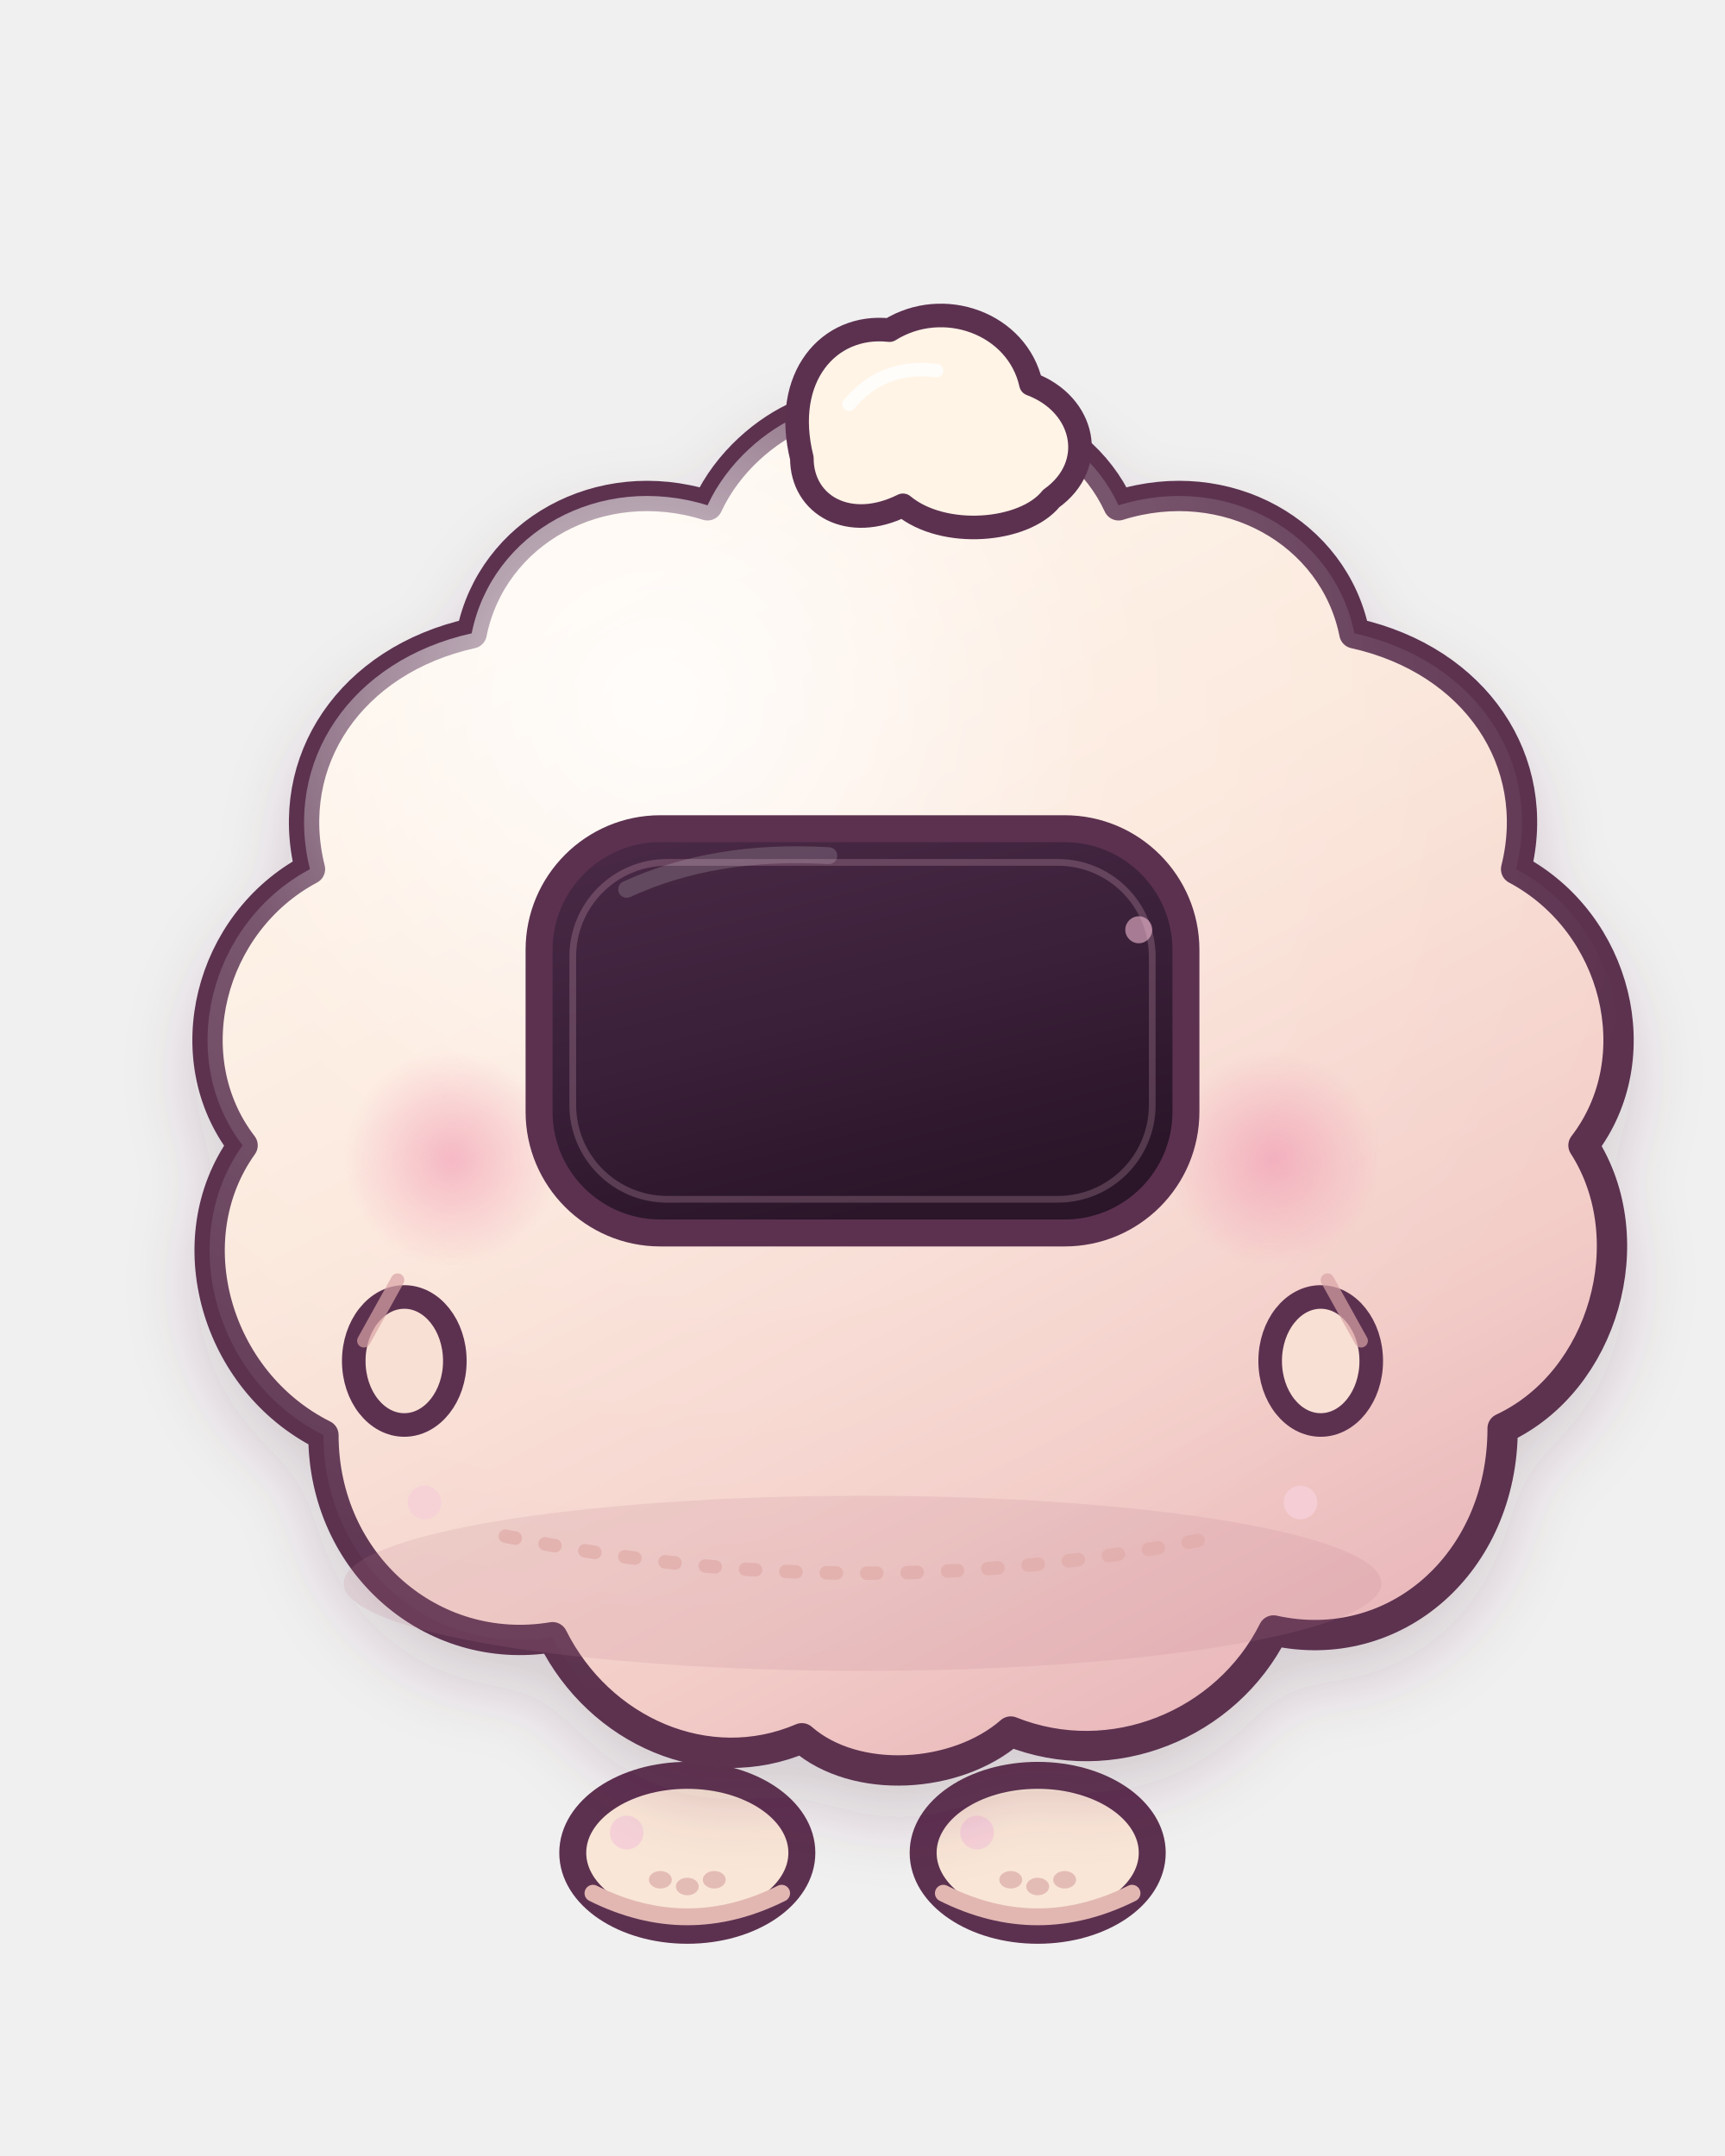
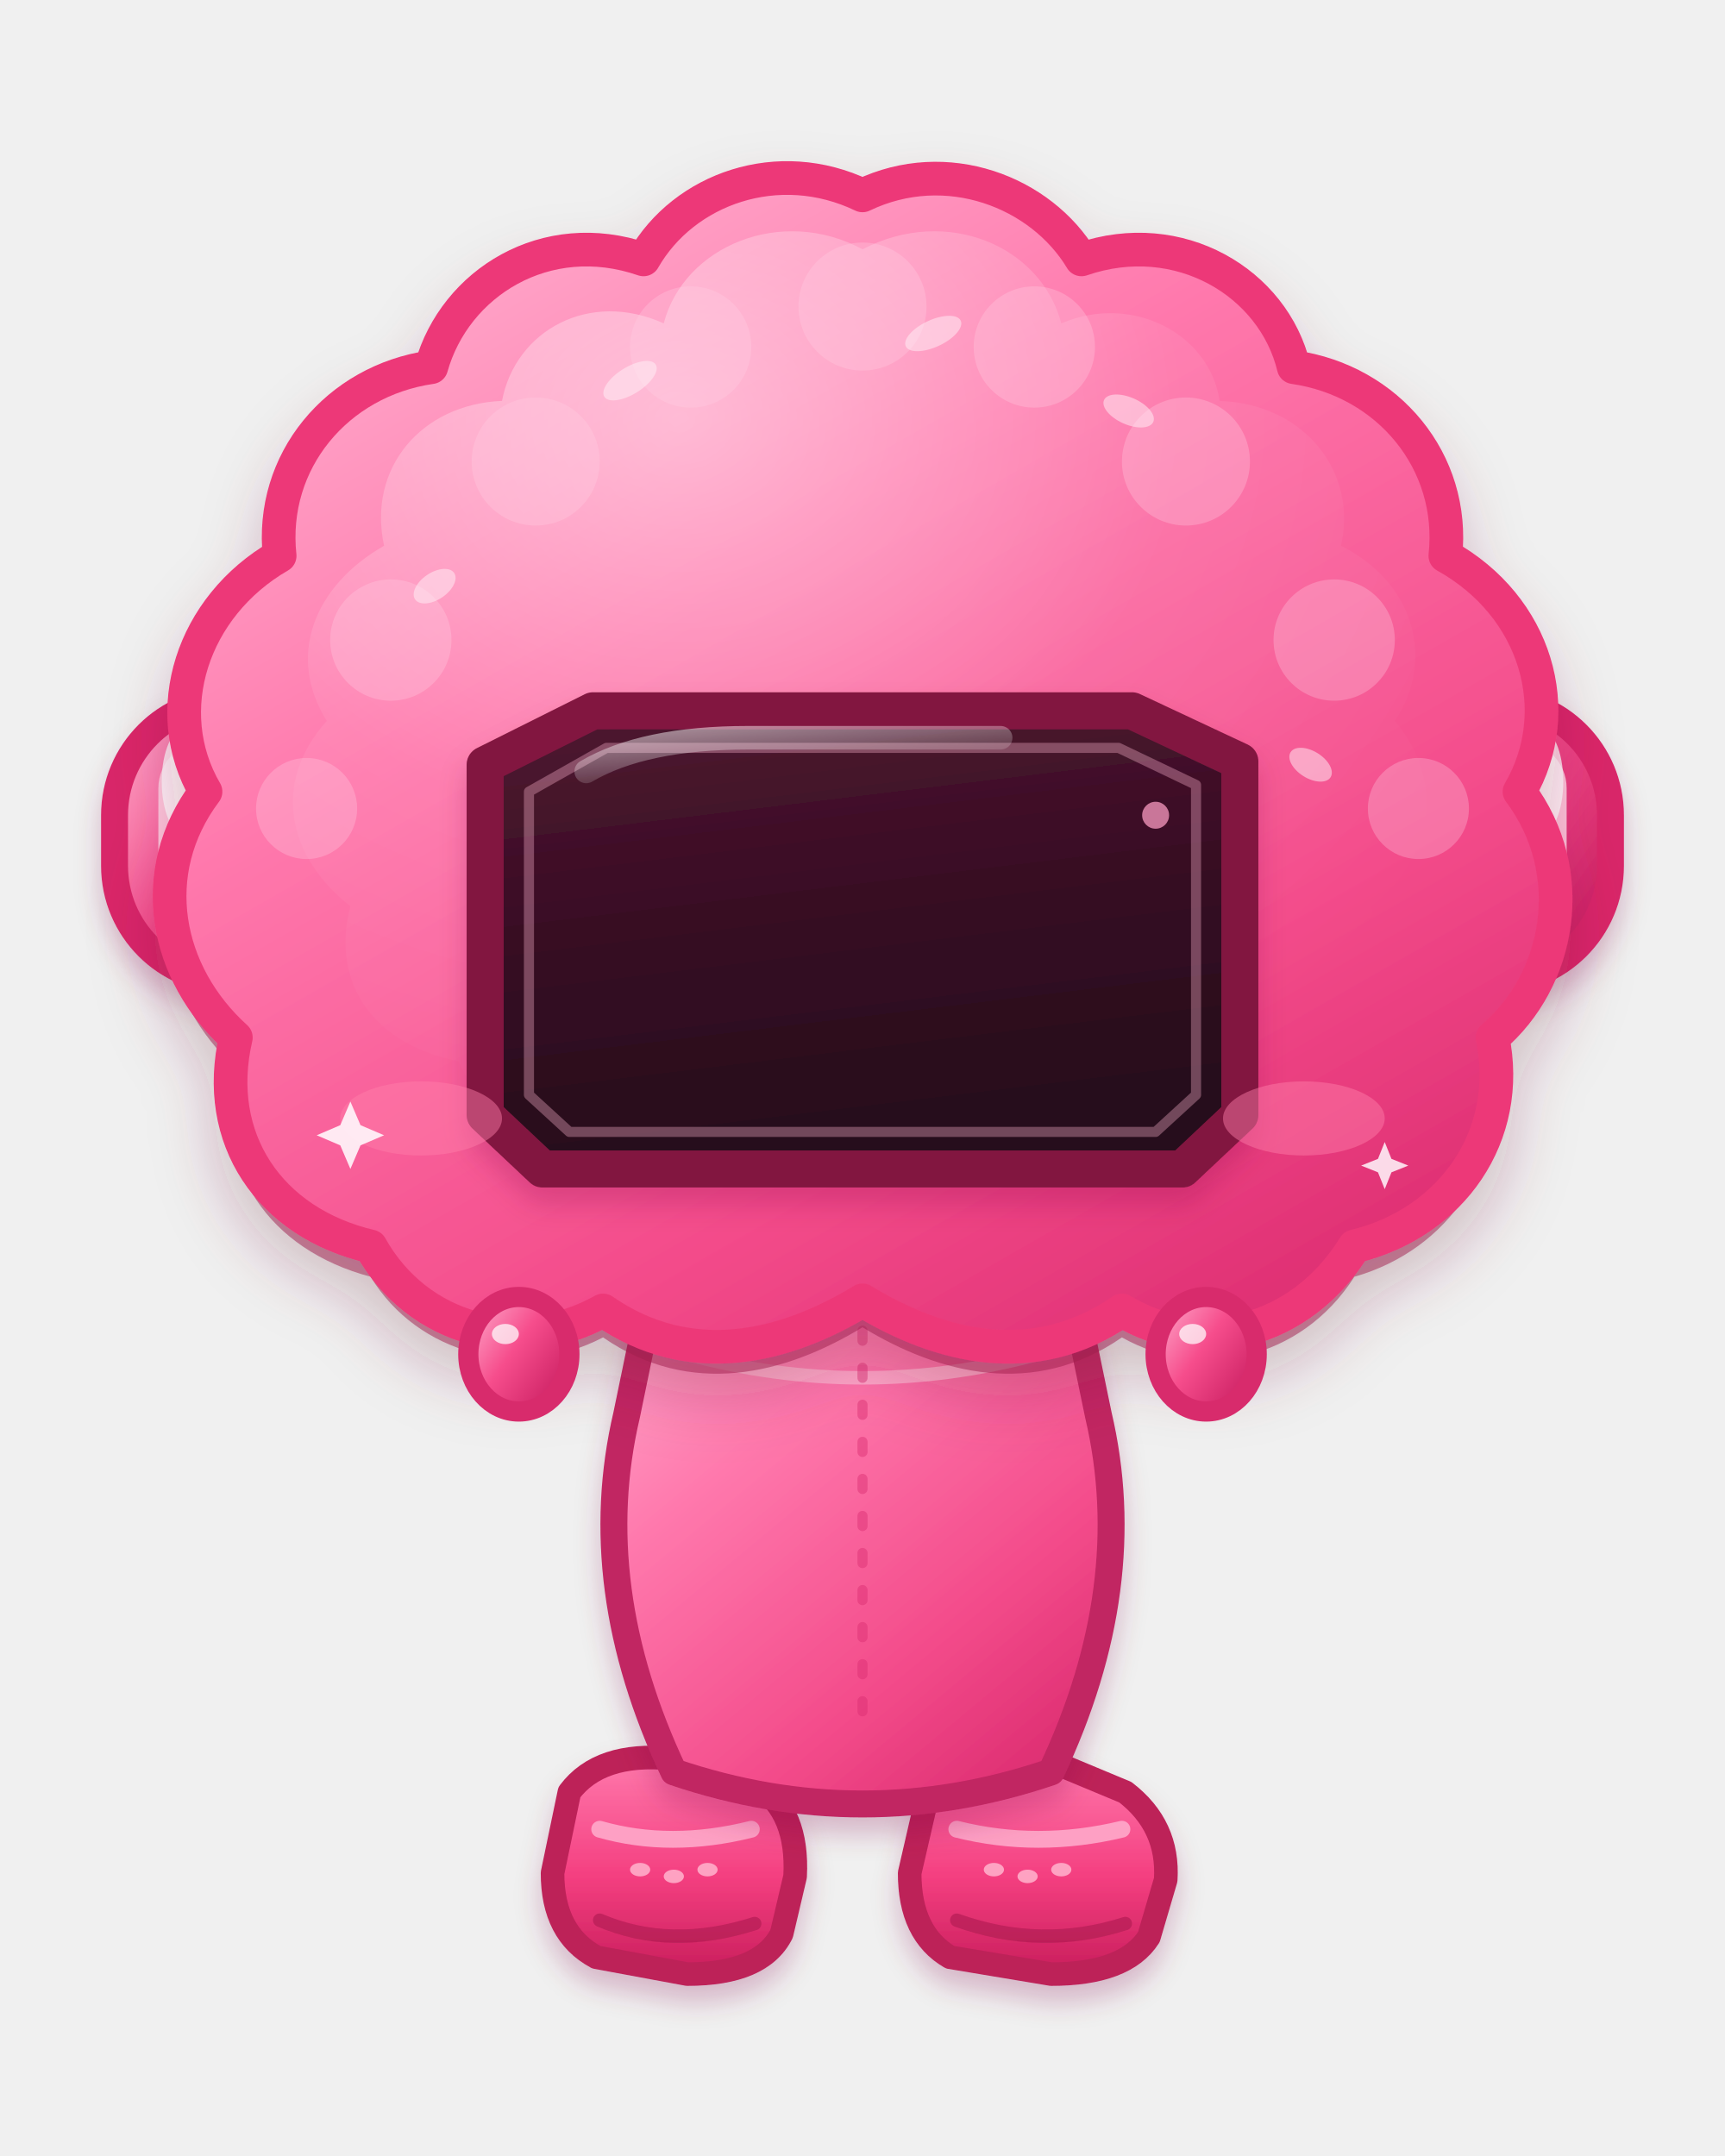
<svg xmlns="http://www.w3.org/2000/svg" viewBox="0 0 512 640" width="512" height="640">
  <defs>
-     <linearGradient id="body" x1="0.18" y1="0" x2="0.72" y2="1">
-       <stop offset="0" stop-color="#fff8ec" />
-       <stop offset="0.44" stop-color="#fbe6d9" />
-       <stop offset="0.78" stop-color="#f3cdc8" />
-       <stop offset="1" stop-color="#e7b3b8" />
+     <linearGradient id="plush" x1="0.15" y1="0" x2="0.82" y2="1">
+       <stop offset="0" stop-color="#ffb2d0" />
+       <stop offset=".34" stop-color="#ff79ad" />
+       <stop offset=".74" stop-color="#f34b8a" />
+       <stop offset="1" stop-color="#dc2c70" />
    </linearGradient>
-     <radialGradient id="sheen" cx="0.32" cy="0.22" r="0.72">
-       <stop offset="0" stop-color="#ffffff" stop-opacity="0.85" />
-       <stop offset="0.45" stop-color="#ffffff" stop-opacity="0.18" />
-       <stop offset="1" stop-color="#ffffff" stop-opacity="0" />
+     <linearGradient id="ear" x1="0" y1="0" x2="1" y2=".8">
+       <stop stop-color="#ffb4d2" />
+       <stop offset=".5" stop-color="#f64d8c" />
+       <stop offset="1" stop-color="#c91e61" />
+     </linearGradient>
+     <linearGradient id="screen" x1="0" y1="0" x2=".2" y2="1">
+       <stop stop-color="#501331" />
+       <stop offset=".55" stop-color="#351022" />
+       <stop offset="1" stop-color="#260c1c" />
+     </linearGradient>
+     <linearGradient id="boot" x1="0" y1="0" x2="0" y2="1">
+       <stop stop-color="#ff79ac" />
+       <stop offset=".55" stop-color="#f43f80" />
+       <stop offset="1" stop-color="#c91e5c" />
+     </linearGradient>
+     <radialGradient id="softLight" cx=".34" cy=".2" r=".82">
+       <stop stop-color="#fff" stop-opacity=".72" />
+       <stop offset=".54" stop-color="#fff" stop-opacity=".12" />
+       <stop offset="1" stop-color="#fff" stop-opacity="0" />
    </radialGradient>
-     <linearGradient id="screen" x1="0" y1="0" x2="0.4" y2="1">
-       <stop offset="0" stop-color="#4b2a47" />
-       <stop offset="0.55" stop-color="#3a2039" />
-       <stop offset="1" stop-color="#2a1529" />
+     <linearGradient id="screenGlint" x1="0" y1="0" x2="1" y2="1">
+       <stop stop-color="#fff" stop-opacity=".48" />
+       <stop offset="1" stop-color="#fff" stop-opacity="0" />
    </linearGradient>
-     <radialGradient id="cheek" cx="0.5" cy="0.5" r="0.5">
-       <stop offset="0" stop-color="#f08fae" stop-opacity="0.55" />
-       <stop offset="1" stop-color="#f08fae" stop-opacity="0" />
-     </radialGradient>
-     <filter id="bodyShadow" x="-20%" y="-20%" width="140%" height="140%">
-       <feDropShadow dx="0" dy="10" stdDeviation="10" flood-color="#5c3150" flood-opacity="0.18" />
+     <filter id="plushShadow" x="-.2" y="-.2" width="1.4" height="1.5">
+       <feDropShadow dx="0" dy="10" stdDeviation="9" flood-color="#76163f" flood-opacity=".25" />
+     </filter>
+     <filter id="smallShadow" x="-.3" y="-.3" width="1.6" height="1.7">
+       <feDropShadow dx="0" dy="5" stdDeviation="4" flood-color="#841b48" flood-opacity=".24" />
    </filter>
  </defs>
-   <g id="buffy-base">
-     <g id="feet">
-       <ellipse cx="204" cy="550" rx="34" ry="23" fill="#f9e6d7" stroke="#5c3150" stroke-width="8" />
-       <ellipse cx="308" cy="550" rx="34" ry="23" fill="#f9e6d7" stroke="#5c3150" stroke-width="8" />
-       <path d="M176 562 Q204 576 232 562" fill="none" stroke="#e2b7b2" stroke-width="5" stroke-linecap="round" />
-       <path d="M280 562 Q308 576 336 562" fill="none" stroke="#e2b7b2" stroke-width="5" stroke-linecap="round" />
-       <circle cx="186" cy="544" r="5" fill="#f6cfd8" opacity="0.9" />
-       <circle cx="290" cy="544" r="5" fill="#f6cfd8" opacity="0.9" />
-       <g fill="#e2b7b2" opacity="0.9">
-         <ellipse cx="196" cy="558" rx="3.4" ry="2.6" />
-         <ellipse cx="204" cy="560" rx="3.4" ry="2.6" />
-         <ellipse cx="212" cy="558" rx="3.4" ry="2.6" />
-         <ellipse cx="300" cy="558" rx="3.4" ry="2.6" />
-         <ellipse cx="308" cy="560" rx="3.4" ry="2.6" />
-         <ellipse cx="316" cy="558" rx="3.4" ry="2.6" />
+   <g id="buffy-base" stroke-linejoin="round" stroke-linecap="round">
+     <g filter="url(#smallShadow)">
+       <path d="M169 532 Q178 520 199 522 L225 530 Q237 538 236 557 L232 574 Q226 586 204 586 L177 581 Q164 574 164 556Z" fill="url(#boot)" stroke="#bd2059" stroke-width="7" />
+       <path d="M276 530 Q288 520 310 522 L334 532 Q347 542 346 558 L341 575 Q334 586 312 586 L282 581 Q270 574 270 556Z" fill="url(#boot)" stroke="#bd2059" stroke-width="7" />
+       <path d="M178 543 Q199 549 223 543 M284 543 Q308 549 333 543" fill="none" stroke="#ffb1d0" stroke-width="5" opacity=".82" />
+       <path d="M178 570 Q199 579 224 571 M284 570 Q309 579 334 571" fill="none" stroke="#a8174d" stroke-width="4" opacity=".55" />
+       <g fill="#ffadc9" opacity=".9">
+         <ellipse cx="190" cy="555" rx="3" ry="2" />
+         <ellipse cx="200" cy="557" rx="3" ry="2" />
+         <ellipse cx="210" cy="555" rx="3" ry="2" />
+         <ellipse cx="295" cy="555" rx="3" ry="2" />
+         <ellipse cx="305" cy="557" rx="3" ry="2" />
+         <ellipse cx="315" cy="555" rx="3" ry="2" />
      </g>
    </g>
-     <path id="cloud-body" d="M256 128          C286 112 320 124 332 150          C364 140 396 158 402 188          C438 196 458 226 450 258          C480 274 490 314 470 340          C488 368 476 410 446 424          C446 464 414 492 378 484          C364 512 330 526 300 514          C284 528 254 530 238 516          C210 528 178 514 164 486          C128 492 96 464 96 426          C64 410 52 368 72 340          C52 314 62 274 92 258          C84 226 104 196 140 188          C146 158 178 140 210 150          C222 124 256 112 256 128 Z" fill="url(#body)" stroke="#5c3150" stroke-width="9" stroke-linejoin="round" filter="url(#bodyShadow)" />
-     <path d="M256 128          C286 112 320 124 332 150          C364 140 396 158 402 188          C438 196 458 226 450 258          C480 274 490 314 470 340          C488 368 476 410 446 424          C446 464 414 492 378 484          C364 512 330 526 300 514          C284 528 254 530 238 516          C210 528 178 514 164 486          C128 492 96 464 96 426          C64 410 52 368 72 340          C52 314 62 274 92 258          C84 226 104 196 140 188          C146 158 178 140 210 150          C222 124 256 112 256 128 Z" fill="url(#sheen)" />
-     <ellipse cx="256" cy="470" rx="154" ry="26" fill="#b97b8c" opacity="0.16" />
-     <path d="M150 456 Q256 478 362 456" fill="none" stroke="#e0aca9" stroke-width="4" stroke-linecap="round" stroke-dasharray="3 9" opacity="0.75" />
-     <ellipse cx="120" cy="404" rx="15" ry="19" fill="#f8e0d4" stroke="#5c3150" stroke-width="7" />
-     <ellipse cx="392" cy="404" rx="15" ry="19" fill="#f8e0d4" stroke="#5c3150" stroke-width="7" />
-     <g id="top-puff">
-       <path d="M238 136 C232 112 246 96 264 98 C280 88 302 96 306 114 C322 120 326 138 312 148 C304 158 280 160 268 150 C252 158 238 150 238 136 Z" fill="#fff4e6" stroke="#5c3150" stroke-width="7" stroke-linejoin="round" />
-       <path d="M252 120 Q262 108 278 110" fill="none" stroke="#ffffff" stroke-width="4" stroke-linecap="round" opacity="0.8" />
+     <path d="M198 362 Q256 345 314 362 L326 420 Q338 471 312 526 Q256 545 200 526 Q174 471 186 420Z" fill="url(#plush)" stroke="#c12662" stroke-width="8" filter="url(#smallShadow)" />
+     <path d="M212 379 Q256 365 300 379 M204 402 Q256 416 308 402" fill="none" stroke="#ffbed6" stroke-width="4" opacity=".68" />
+     <path d="M256 384 V515" fill="none" stroke="#d92d70" stroke-width="3" stroke-dasharray="3 8" opacity=".45" />
+     <g filter="url(#smallShadow)">
+       <rect x="34" y="208" width="75" height="83" rx="34" fill="url(#ear)" stroke="#d92869" stroke-width="8" />
+       <rect x="403" y="208" width="75" height="83" rx="34" fill="url(#ear)" stroke="#d92869" stroke-width="8" />
+       <rect x="47" y="220" width="29" height="59" rx="14" fill="#ffd1e2" opacity=".9" />
+       <rect x="436" y="220" width="29" height="59" rx="14" fill="#ffd1e2" opacity=".9" />
+       <ellipse cx="55" cy="232" rx="7" ry="16" fill="#fff" opacity=".78" />
+       <ellipse cx="457" cy="232" rx="7" ry="16" fill="#fff" opacity=".78" />
    </g>
-     <circle cx="134" cy="344" r="32" fill="url(#cheek)" />
-     <circle cx="378" cy="344" r="32" fill="url(#cheek)" />
-     <rect x="160" y="246" width="192" height="120" rx="36" fill="url(#screen)" stroke="#5c3150" stroke-width="8" />
-     <rect x="170" y="256" width="172" height="100" rx="28" fill="none" stroke="#ffc7dd" stroke-width="2" opacity="0.2" />
-     <path d="M186 264 Q212 252 246 254" fill="none" stroke="#ffffff" stroke-width="5" stroke-linecap="round" opacity="0.16" />
-     <circle cx="338" cy="276" r="4" fill="#ffc7dd" opacity="0.55" />
-     <path d="M118 380 L108 398" stroke="#d9a3a5" stroke-width="4" stroke-linecap="round" opacity="0.7" />
-     <path d="M394 380 L404 398" stroke="#d9a3a5" stroke-width="4" stroke-linecap="round" opacity="0.7" />
-     <circle cx="126" cy="446" r="5" fill="#f6cfd8" opacity="0.8" />
-     <circle cx="386" cy="446" r="5" fill="#f6cfd8" opacity="0.8" />
+     <path id="cloud-shadow" d="M256 64 C281 51 310 62 322 81 C350 72 377 89 383 113 C411 117 430 140 428 168 C455 182 464 212 450 236 C468 259 462 291 442 308 C448 337 430 363 402 371 C386 396 356 402 333 389 C307 407 279 400 256 386 C233 400 205 407 179 389 C154 402 124 394 110 371 C80 363 63 339 70 309 C48 289 43 259 61 236 C47 211 57 181 83 168 C81 140 100 117 129 113 C135 89 161 72 190 81 C202 61 231 51 256 64Z" fill="#aa1b51" opacity=".5" transform="translate(0 8)" />
+     <path id="cloud-body" d="M256 58 C281 46 309 57 321 77 C350 67 378 84 384 109 C412 113 432 137 429 165 C456 180 465 211 451 235 C469 259 463 291 443 308 C449 337 431 363 402 370 C386 396 356 403 333 389 C307 407 279 400 256 386 C233 400 205 407 179 389 C154 403 124 395 110 370 C80 363 63 338 70 308 C49 289 43 259 61 235 C47 211 57 180 83 165 C80 137 100 113 128 109 C135 84 162 67 191 77 C203 56 231 46 256 58Z" fill="url(#plush)" stroke="#ed3978" stroke-width="10" filter="url(#plushShadow)" />
+     <path d="M256 74 C281 61 309 73 315 96 C336 87 359 99 362 119 C388 120 403 141 398 162 C420 173 426 196 414 214 C430 233 424 256 407 269 C412 293 397 311 376 315 C364 337 342 343 324 333 C305 351 280 347 256 333 C231 347 207 351 188 333 C169 344 146 336 136 315 C111 310 98 292 104 269 C86 255 80 233 97 214 C85 195 93 174 114 162 C109 139 125 120 149 119 C153 98 175 86 197 96 C203 73 232 61 256 74Z" fill="url(#softLight)" opacity=".58" />
+     <g fill="#ffd1e3" opacity=".3">
+       <circle cx="159" cy="137" r="19" />
+       <circle cx="205" cy="103" r="18" />
+       <circle cx="256" cy="91" r="19" />
+       <circle cx="307" cy="103" r="18" />
+       <circle cx="352" cy="137" r="19" />
+       <circle cx="116" cy="190" r="18" />
+       <circle cx="396" cy="190" r="18" />
+       <circle cx="91" cy="240" r="15" />
+       <circle cx="421" cy="240" r="15" />
+     </g>
+     <g fill="#fff1f7" opacity=".5">
+       <ellipse cx="187" cy="113" rx="9" ry="4" transform="rotate(-32 187 113)" />
+       <ellipse cx="277" cy="99" rx="9" ry="4" transform="rotate(-25 277 99)" />
+       <ellipse cx="335" cy="122" rx="8" ry="4" transform="rotate(24 335 122)" />
+       <ellipse cx="129" cy="174" rx="7" ry="4" transform="rotate(-34 129 174)" />
+       <ellipse cx="389" cy="227" rx="7" ry="4" transform="rotate(32 389 227)" />
+     </g>
+     <path d="M176 211 H336 L368 226 V331 L351 347 H161 L144 331 V227Z" fill="url(#screen)" stroke="#821941" stroke-width="11" filter="url(#smallShadow)" />
+     <path d="M180 222 H332 L355 233 V325 L343 336 H169 L157 325 V235Z" fill="none" stroke="#ffb6d1" stroke-width="3" opacity=".35" />
+     <path d="M174 229 Q191 219 222 219 H297" fill="none" stroke="url(#screenGlint)" stroke-width="7" />
+     <circle cx="343" cy="242" r="4" fill="#ff9ec5" opacity=".72" />
+     <ellipse cx="154" cy="402" rx="15" ry="17" fill="url(#ear)" stroke="#d82b6c" stroke-width="6" />
+     <ellipse cx="358" cy="402" rx="15" ry="17" fill="url(#ear)" stroke="#d82b6c" stroke-width="6" />
+     <ellipse cx="150" cy="396" rx="4" ry="3" fill="#fff" opacity=".72" />
+     <ellipse cx="354" cy="396" rx="4" ry="3" fill="#fff" opacity=".72" />
+     <ellipse cx="125" cy="332" rx="24" ry="11" fill="#ff7fa9" opacity=".46" />
+     <ellipse cx="387" cy="332" rx="24" ry="11" fill="#ff7fa9" opacity=".46" />
+     <path d="M104 327 l3 7 7 3 -7 3 -3 7 -3 -7 -7 -3 7 -3Z" fill="#fff4fa" opacity=".92" />
+     <path d="M411 339 l2 5 5 2 -5 2 -2 5 -2 -5 -5 -2 5 -2Z" fill="#fff4fa" opacity=".86" />
  </g>
</svg>
